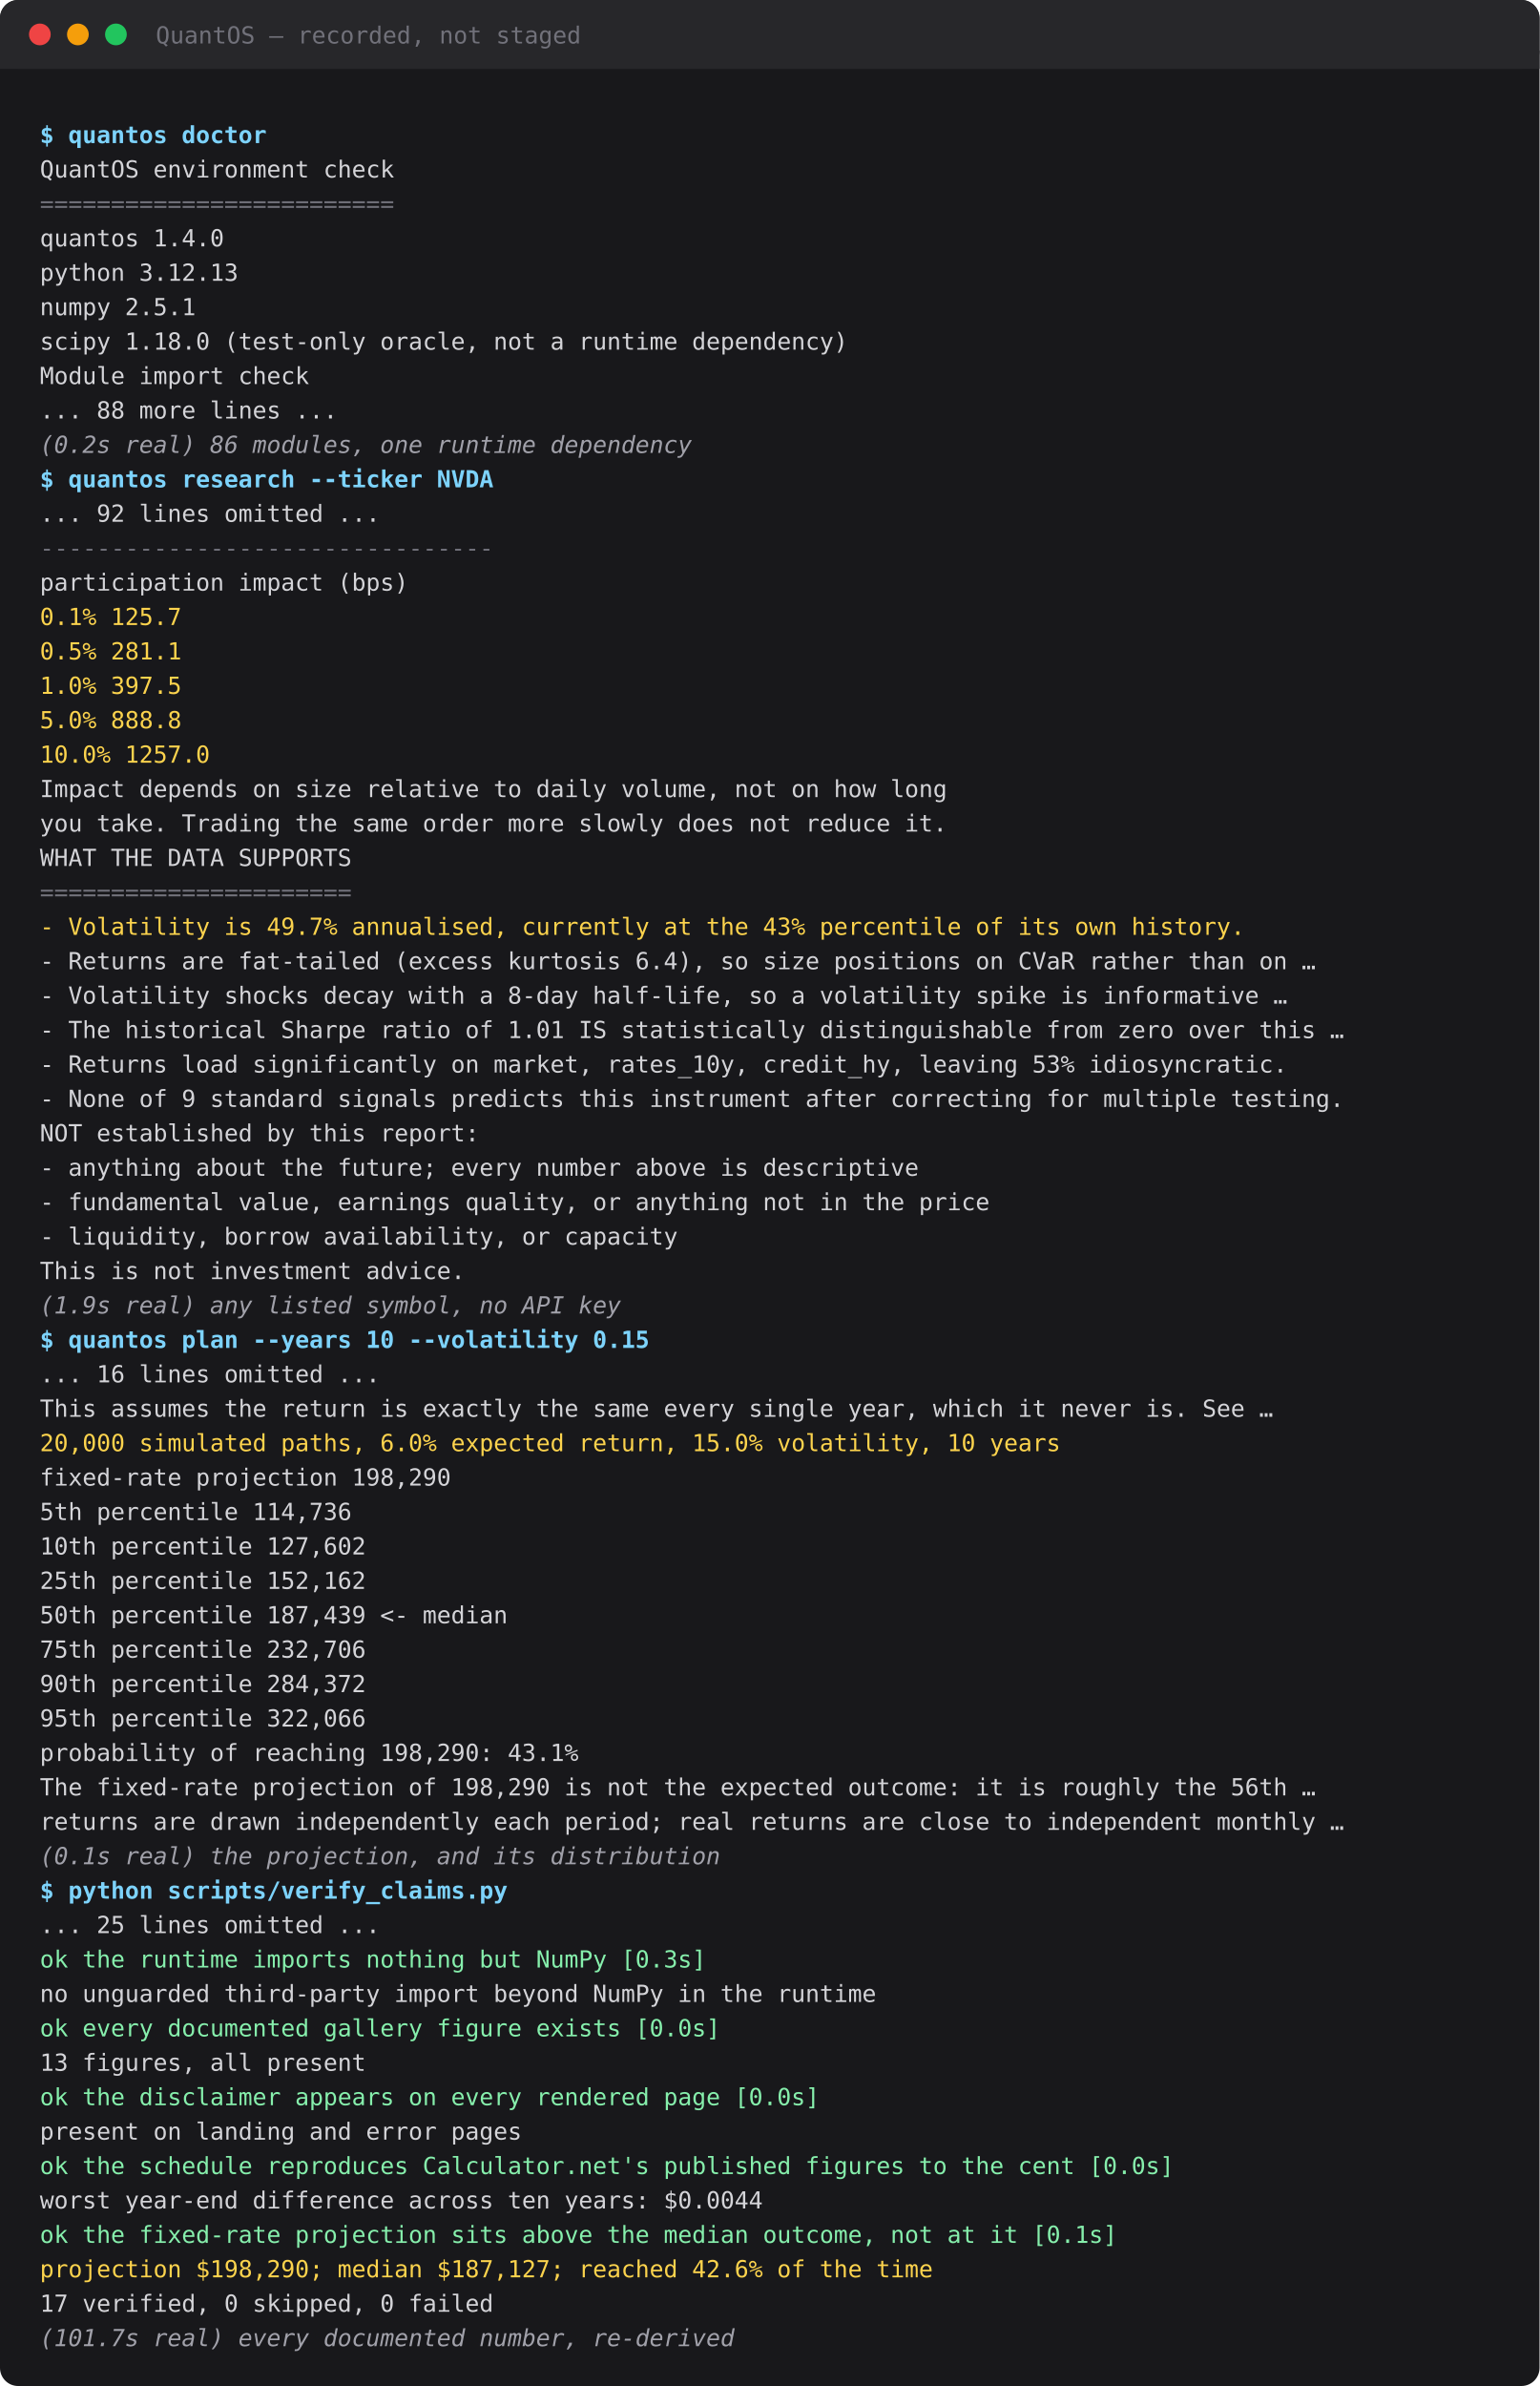
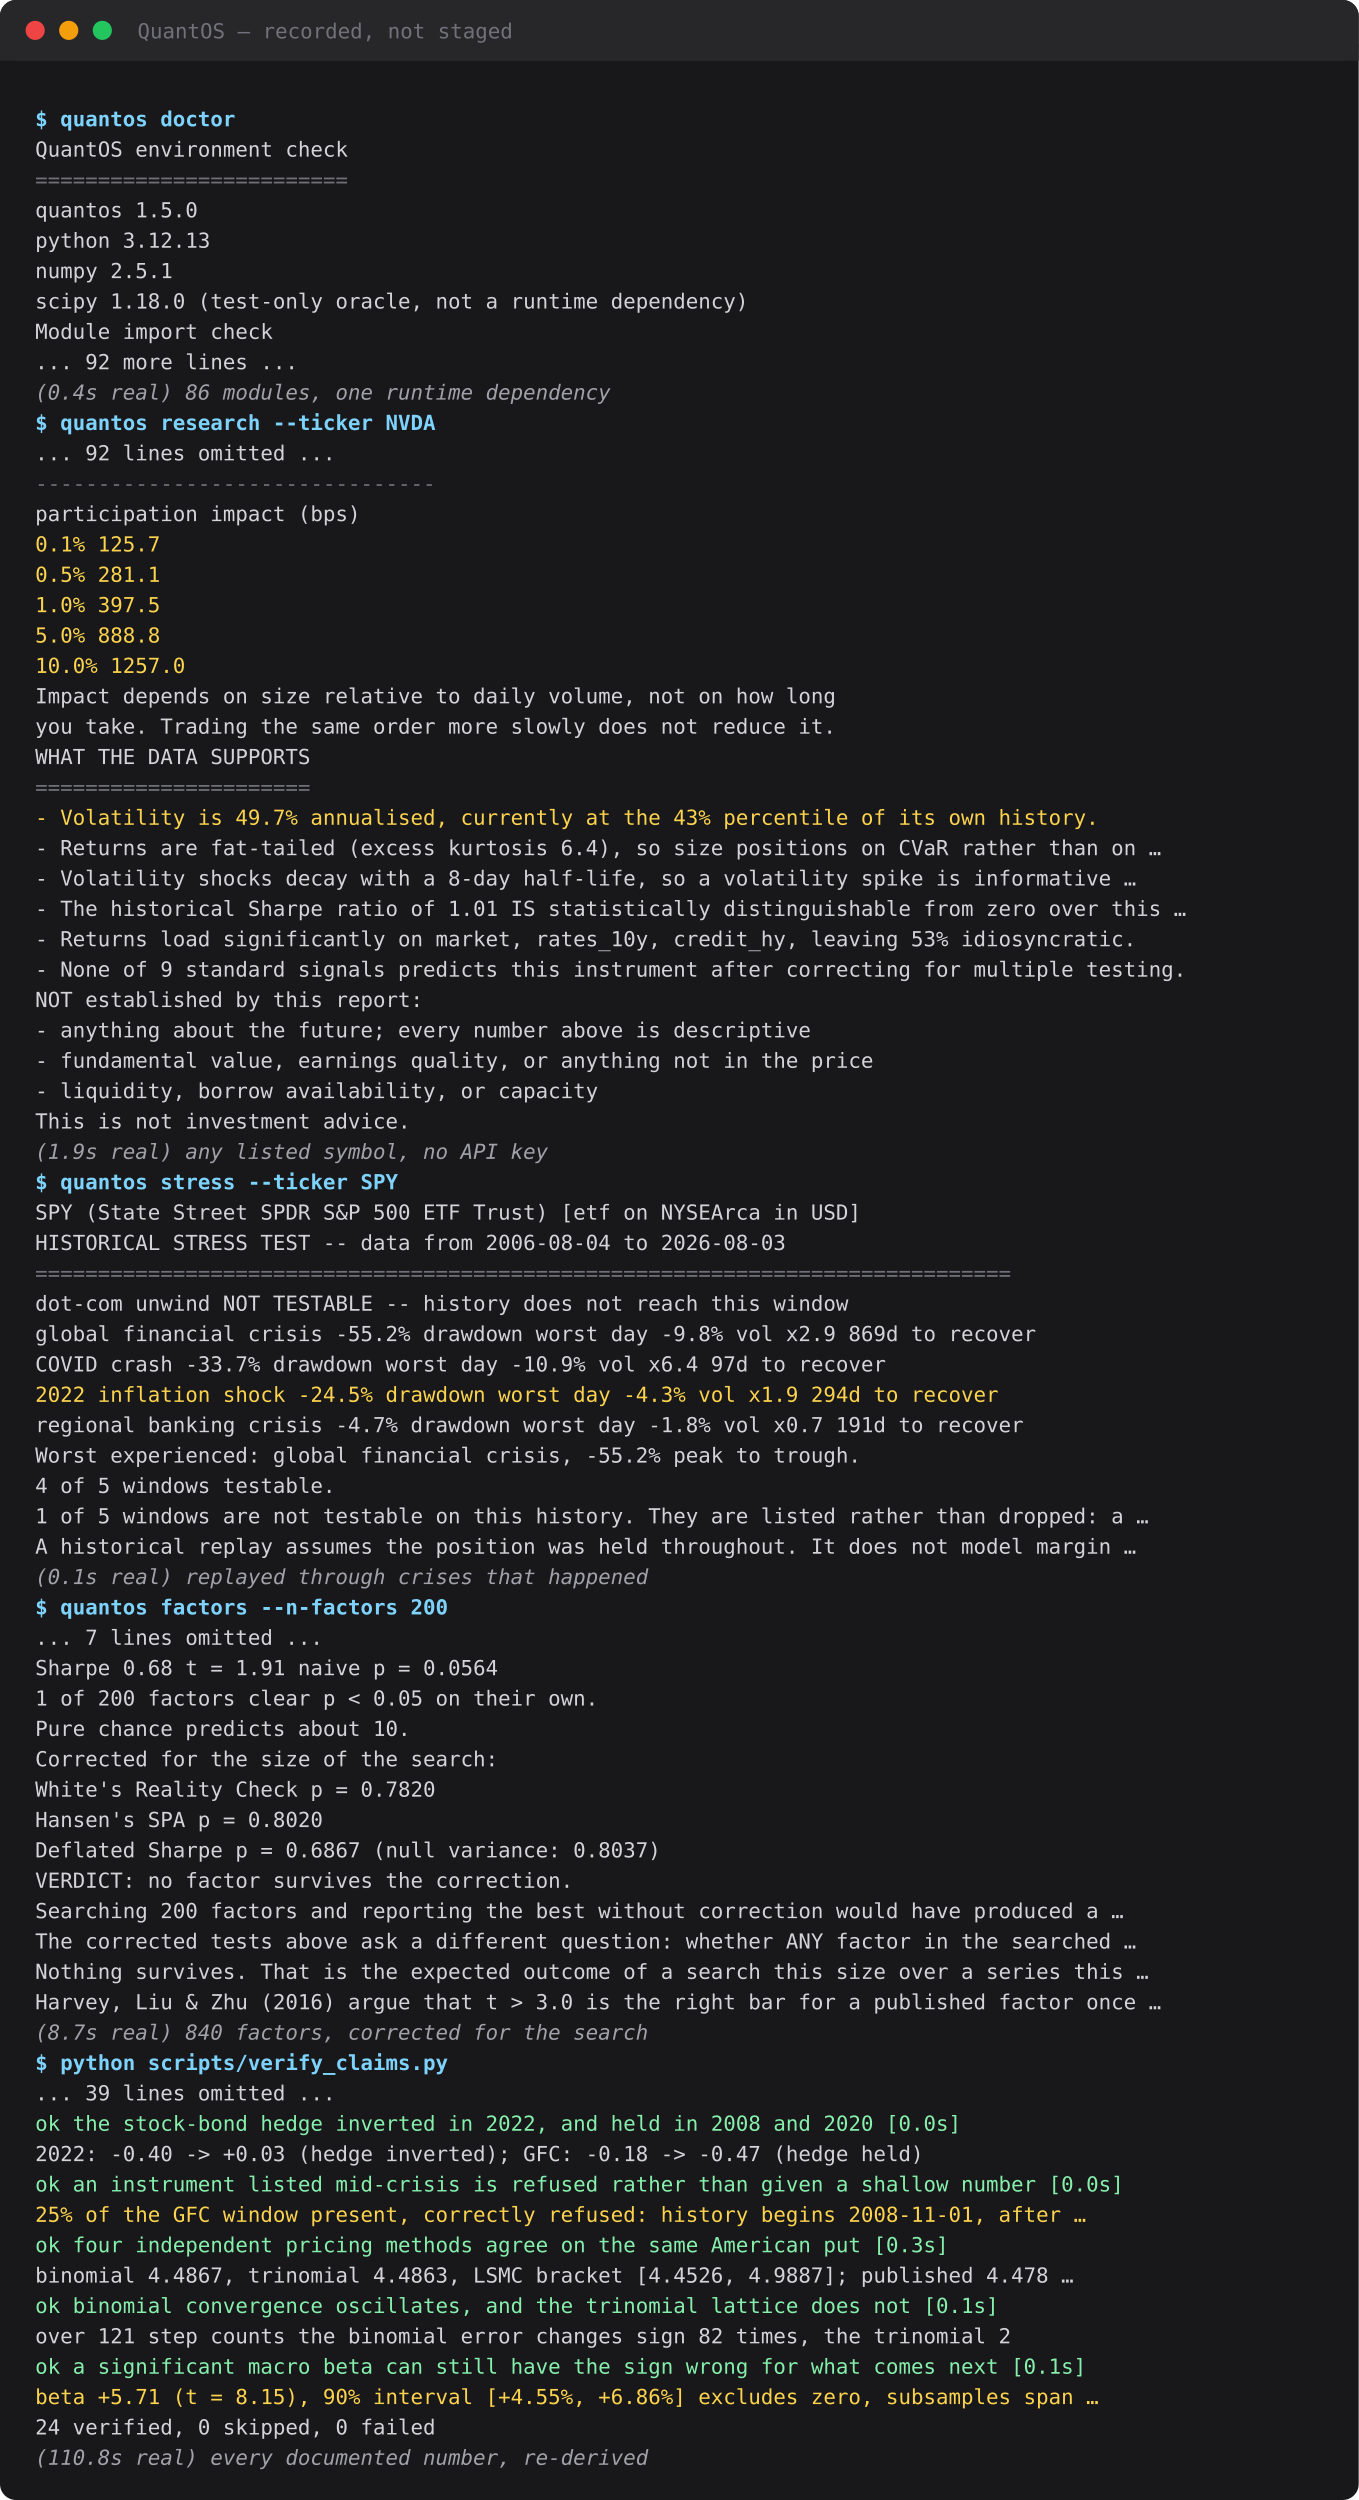
- <svg xmlns="http://www.w3.org/2000/svg" width="850" height="1317" viewBox="0 0 850 1317" role="img" aria-label="Recorded QuantOS terminal session">
+ <svg xmlns="http://www.w3.org/2000/svg" width="850" height="1564" viewBox="0 0 850 1564" role="img" aria-label="Recorded QuantOS terminal session">
  <style>
  text { font-family: ui-monospace, "SF Mono", Menlo, Consolas, monospace;
          font-size: 13px; white-space: pre; }
  .cmd  { fill:#7dd3fc; font-weight:600 }
  .out  { fill:#d4d4d8 }
  .num  { fill:#fcd34d }
  .ok   { fill:#86efac }
  .bad  { fill:#fca5a5 }
  .dim  { fill:#71717a }
  .time { fill:#a1a1aa; font-style:italic }
-   .r0{animation:r0 14.9s linear infinite}.r1{animation:r1 14.9s linear infinite}.r2{animation:r2 14.9s linear infinite}.r3{animation:r3 14.9s linear infinite}.r4{animation:r4 14.9s linear infinite}.r5{animation:r5 14.9s linear infinite}.r6{animation:r6 14.9s linear infinite}.r7{animation:r7 14.9s linear infinite}.r8{animation:r8 14.9s linear infinite}.r9{animation:r9 14.9s linear infinite}.r10{animation:r10 14.9s linear infinite}.r11{animation:r11 14.9s linear infinite}.r12{animation:r12 14.9s linear infinite}.r13{animation:r13 14.9s linear infinite}.r14{animation:r14 14.9s linear infinite}.r15{animation:r15 14.9s linear infinite}.r16{animation:r16 14.9s linear infinite}.r17{animation:r17 14.9s linear infinite}.r18{animation:r18 14.9s linear infinite}.r19{animation:r19 14.9s linear infinite}.r20{animation:r20 14.9s linear infinite}.r21{animation:r21 14.9s linear infinite}.r22{animation:r22 14.9s linear infinite}.r23{animation:r23 14.9s linear infinite}.r24{animation:r24 14.9s linear infinite}.r25{animation:r25 14.9s linear infinite}.r26{animation:r26 14.9s linear infinite}.r27{animation:r27 14.9s linear infinite}.r28{animation:r28 14.9s linear infinite}.r29{animation:r29 14.9s linear infinite}.r30{animation:r30 14.9s linear infinite}.r31{animation:r31 14.9s linear infinite}.r32{animation:r32 14.9s linear infinite}.r33{animation:r33 14.9s linear infinite}.r34{animation:r34 14.9s linear infinite}.r35{animation:r35 14.9s linear infinite}.r36{animation:r36 14.9s linear infinite}.r37{animation:r37 14.9s linear infinite}.r38{animation:r38 14.9s linear infinite}.r39{animation:r39 14.9s linear infinite}.r40{animation:r40 14.9s linear infinite}.r41{animation:r41 14.9s linear infinite}.r42{animation:r42 14.9s linear infinite}.r43{animation:r43 14.9s linear infinite}.r44{animation:r44 14.9s linear infinite}.r45{animation:r45 14.9s linear infinite}.r46{animation:r46 14.9s linear infinite}.r47{animation:r47 14.9s linear infinite}.r48{animation:r48 14.9s linear infinite}.r49{animation:r49 14.9s linear infinite}.r50{animation:r50 14.9s linear infinite}.r51{animation:r51 14.9s linear infinite}.r52{animation:r52 14.9s linear infinite}.r53{animation:r53 14.9s linear infinite}.r54{animation:r54 14.9s linear infinite}.r55{animation:r55 14.9s linear infinite}.r56{animation:r56 14.9s linear infinite}.r57{animation:r57 14.9s linear infinite}.r58{animation:r58 14.9s linear infinite}.r59{animation:r59 14.9s linear infinite}.r60{animation:r60 14.9s linear infinite}.r61{animation:r61 14.9s linear infinite}.r62{animation:r62 14.9s linear infinite}.r63{animation:r63 14.9s linear infinite}.r64{animation:r64 14.9s linear infinite}
-   @keyframes r0{0%,2.68%{opacity:0}3.03%,100%{opacity:1}}@keyframes r1{0%,8.71%{opacity:0}9.06%,100%{opacity:1}}@keyframes r2{0%,9.31%{opacity:0}9.66%,100%{opacity:1}}@keyframes r3{0%,9.91%{opacity:0}10.26%,100%{opacity:1}}@keyframes r4{0%,10.52%{opacity:0}10.87%,100%{opacity:1}}@keyframes r5{0%,11.12%{opacity:0}11.47%,100%{opacity:1}}@keyframes r6{0%,11.72%{opacity:0}12.07%,100%{opacity:1}}@keyframes r7{0%,12.32%{opacity:0}12.67%,100%{opacity:1}}@keyframes r8{0%,12.93%{opacity:0}13.28%,100%{opacity:1}}@keyframes r9{0%,13.53%{opacity:0}13.88%,100%{opacity:1}}@keyframes r10{0%,19.56%{opacity:0}19.91%,100%{opacity:1}}@keyframes r11{0%,25.59%{opacity:0}25.94%,100%{opacity:1}}@keyframes r12{0%,26.19%{opacity:0}26.54%,100%{opacity:1}}@keyframes r13{0%,26.79%{opacity:0}27.14%,100%{opacity:1}}@keyframes r14{0%,27.39%{opacity:0}27.74%,100%{opacity:1}}@keyframes r15{0%,28.00%{opacity:0}28.35%,100%{opacity:1}}@keyframes r16{0%,28.60%{opacity:0}28.95%,100%{opacity:1}}@keyframes r17{0%,29.20%{opacity:0}29.55%,100%{opacity:1}}@keyframes r18{0%,29.81%{opacity:0}30.16%,100%{opacity:1}}@keyframes r19{0%,30.41%{opacity:0}30.76%,100%{opacity:1}}@keyframes r20{0%,31.01%{opacity:0}31.36%,100%{opacity:1}}@keyframes r21{0%,31.61%{opacity:0}31.96%,100%{opacity:1}}@keyframes r22{0%,32.22%{opacity:0}32.57%,100%{opacity:1}}@keyframes r23{0%,32.82%{opacity:0}33.17%,100%{opacity:1}}@keyframes r24{0%,33.42%{opacity:0}33.77%,100%{opacity:1}}@keyframes r25{0%,34.03%{opacity:0}34.38%,100%{opacity:1}}@keyframes r26{0%,34.63%{opacity:0}34.98%,100%{opacity:1}}@keyframes r27{0%,35.23%{opacity:0}35.58%,100%{opacity:1}}@keyframes r28{0%,35.83%{opacity:0}36.18%,100%{opacity:1}}@keyframes r29{0%,36.44%{opacity:0}36.79%,100%{opacity:1}}@keyframes r30{0%,37.04%{opacity:0}37.39%,100%{opacity:1}}@keyframes r31{0%,37.64%{opacity:0}37.99%,100%{opacity:1}}@keyframes r32{0%,38.25%{opacity:0}38.60%,100%{opacity:1}}@keyframes r33{0%,38.85%{opacity:0}39.20%,100%{opacity:1}}@keyframes r34{0%,39.45%{opacity:0}39.80%,100%{opacity:1}}@keyframes r35{0%,45.48%{opacity:0}45.83%,100%{opacity:1}}@keyframes r36{0%,51.51%{opacity:0}51.86%,100%{opacity:1}}@keyframes r37{0%,52.11%{opacity:0}52.46%,100%{opacity:1}}@keyframes r38{0%,52.71%{opacity:0}53.06%,100%{opacity:1}}@keyframes r39{0%,53.32%{opacity:0}53.67%,100%{opacity:1}}@keyframes r40{0%,53.92%{opacity:0}54.27%,100%{opacity:1}}@keyframes r41{0%,54.52%{opacity:0}54.87%,100%{opacity:1}}@keyframes r42{0%,55.12%{opacity:0}55.47%,100%{opacity:1}}@keyframes r43{0%,55.73%{opacity:0}56.08%,100%{opacity:1}}@keyframes r44{0%,56.33%{opacity:0}56.68%,100%{opacity:1}}@keyframes r45{0%,56.93%{opacity:0}57.28%,100%{opacity:1}}@keyframes r46{0%,57.54%{opacity:0}57.89%,100%{opacity:1}}@keyframes r47{0%,58.14%{opacity:0}58.49%,100%{opacity:1}}@keyframes r48{0%,58.74%{opacity:0}59.09%,100%{opacity:1}}@keyframes r49{0%,59.34%{opacity:0}59.69%,100%{opacity:1}}@keyframes r50{0%,59.95%{opacity:0}60.30%,100%{opacity:1}}@keyframes r51{0%,65.97%{opacity:0}66.32%,100%{opacity:1}}@keyframes r52{0%,72.00%{opacity:0}72.35%,100%{opacity:1}}@keyframes r53{0%,72.61%{opacity:0}72.96%,100%{opacity:1}}@keyframes r54{0%,73.21%{opacity:0}73.56%,100%{opacity:1}}@keyframes r55{0%,73.81%{opacity:0}74.16%,100%{opacity:1}}@keyframes r56{0%,74.41%{opacity:0}74.76%,100%{opacity:1}}@keyframes r57{0%,75.02%{opacity:0}75.37%,100%{opacity:1}}@keyframes r58{0%,75.62%{opacity:0}75.97%,100%{opacity:1}}@keyframes r59{0%,76.22%{opacity:0}76.57%,100%{opacity:1}}@keyframes r60{0%,76.83%{opacity:0}77.18%,100%{opacity:1}}@keyframes r61{0%,77.43%{opacity:0}77.78%,100%{opacity:1}}@keyframes r62{0%,78.03%{opacity:0}78.38%,100%{opacity:1}}@keyframes r63{0%,78.63%{opacity:0}78.98%,100%{opacity:1}}@keyframes r64{0%,79.24%{opacity:0}79.59%,100%{opacity:1}}
+   .r0{animation:r0 17.7s linear infinite}.r1{animation:r1 17.7s linear infinite}.r2{animation:r2 17.7s linear infinite}.r3{animation:r3 17.7s linear infinite}.r4{animation:r4 17.7s linear infinite}.r5{animation:r5 17.7s linear infinite}.r6{animation:r6 17.7s linear infinite}.r7{animation:r7 17.7s linear infinite}.r8{animation:r8 17.7s linear infinite}.r9{animation:r9 17.7s linear infinite}.r10{animation:r10 17.7s linear infinite}.r11{animation:r11 17.7s linear infinite}.r12{animation:r12 17.7s linear infinite}.r13{animation:r13 17.7s linear infinite}.r14{animation:r14 17.7s linear infinite}.r15{animation:r15 17.7s linear infinite}.r16{animation:r16 17.7s linear infinite}.r17{animation:r17 17.7s linear infinite}.r18{animation:r18 17.7s linear infinite}.r19{animation:r19 17.7s linear infinite}.r20{animation:r20 17.7s linear infinite}.r21{animation:r21 17.7s linear infinite}.r22{animation:r22 17.7s linear infinite}.r23{animation:r23 17.7s linear infinite}.r24{animation:r24 17.7s linear infinite}.r25{animation:r25 17.7s linear infinite}.r26{animation:r26 17.7s linear infinite}.r27{animation:r27 17.7s linear infinite}.r28{animation:r28 17.7s linear infinite}.r29{animation:r29 17.7s linear infinite}.r30{animation:r30 17.7s linear infinite}.r31{animation:r31 17.7s linear infinite}.r32{animation:r32 17.7s linear infinite}.r33{animation:r33 17.7s linear infinite}.r34{animation:r34 17.7s linear infinite}.r35{animation:r35 17.7s linear infinite}.r36{animation:r36 17.7s linear infinite}.r37{animation:r37 17.7s linear infinite}.r38{animation:r38 17.7s linear infinite}.r39{animation:r39 17.7s linear infinite}.r40{animation:r40 17.7s linear infinite}.r41{animation:r41 17.7s linear infinite}.r42{animation:r42 17.7s linear infinite}.r43{animation:r43 17.7s linear infinite}.r44{animation:r44 17.7s linear infinite}.r45{animation:r45 17.7s linear infinite}.r46{animation:r46 17.7s linear infinite}.r47{animation:r47 17.7s linear infinite}.r48{animation:r48 17.7s linear infinite}.r49{animation:r49 17.7s linear infinite}.r50{animation:r50 17.7s linear infinite}.r51{animation:r51 17.7s linear infinite}.r52{animation:r52 17.7s linear infinite}.r53{animation:r53 17.7s linear infinite}.r54{animation:r54 17.7s linear infinite}.r55{animation:r55 17.7s linear infinite}.r56{animation:r56 17.7s linear infinite}.r57{animation:r57 17.7s linear infinite}.r58{animation:r58 17.7s linear infinite}.r59{animation:r59 17.7s linear infinite}.r60{animation:r60 17.7s linear infinite}.r61{animation:r61 17.7s linear infinite}.r62{animation:r62 17.7s linear infinite}.r63{animation:r63 17.7s linear infinite}.r64{animation:r64 17.7s linear infinite}.r65{animation:r65 17.7s linear infinite}.r66{animation:r66 17.7s linear infinite}.r67{animation:r67 17.7s linear infinite}.r68{animation:r68 17.7s linear infinite}.r69{animation:r69 17.7s linear infinite}.r70{animation:r70 17.7s linear infinite}.r71{animation:r71 17.7s linear infinite}.r72{animation:r72 17.7s linear infinite}.r73{animation:r73 17.7s linear infinite}.r74{animation:r74 17.7s linear infinite}.r75{animation:r75 17.7s linear infinite}.r76{animation:r76 17.7s linear infinite}.r77{animation:r77 17.7s linear infinite}
+   @keyframes r0{0%,2.26%{opacity:0}2.61%,100%{opacity:1}}@keyframes r1{0%,7.34%{opacity:0}7.69%,100%{opacity:1}}@keyframes r2{0%,7.84%{opacity:0}8.19%,100%{opacity:1}}@keyframes r3{0%,8.35%{opacity:0}8.70%,100%{opacity:1}}@keyframes r4{0%,8.86%{opacity:0}9.21%,100%{opacity:1}}@keyframes r5{0%,9.37%{opacity:0}9.72%,100%{opacity:1}}@keyframes r6{0%,9.88%{opacity:0}10.23%,100%{opacity:1}}@keyframes r7{0%,10.38%{opacity:0}10.73%,100%{opacity:1}}@keyframes r8{0%,10.89%{opacity:0}11.24%,100%{opacity:1}}@keyframes r9{0%,11.40%{opacity:0}11.75%,100%{opacity:1}}@keyframes r10{0%,16.48%{opacity:0}16.83%,100%{opacity:1}}@keyframes r11{0%,21.56%{opacity:0}21.91%,100%{opacity:1}}@keyframes r12{0%,22.07%{opacity:0}22.42%,100%{opacity:1}}@keyframes r13{0%,22.57%{opacity:0}22.92%,100%{opacity:1}}@keyframes r14{0%,23.08%{opacity:0}23.43%,100%{opacity:1}}@keyframes r15{0%,23.59%{opacity:0}23.94%,100%{opacity:1}}@keyframes r16{0%,24.10%{opacity:0}24.45%,100%{opacity:1}}@keyframes r17{0%,24.60%{opacity:0}24.95%,100%{opacity:1}}@keyframes r18{0%,25.11%{opacity:0}25.46%,100%{opacity:1}}@keyframes r19{0%,25.62%{opacity:0}25.97%,100%{opacity:1}}@keyframes r20{0%,26.13%{opacity:0}26.48%,100%{opacity:1}}@keyframes r21{0%,26.64%{opacity:0}26.99%,100%{opacity:1}}@keyframes r22{0%,27.14%{opacity:0}27.49%,100%{opacity:1}}@keyframes r23{0%,27.65%{opacity:0}28.00%,100%{opacity:1}}@keyframes r24{0%,28.16%{opacity:0}28.51%,100%{opacity:1}}@keyframes r25{0%,28.67%{opacity:0}29.02%,100%{opacity:1}}@keyframes r26{0%,29.18%{opacity:0}29.53%,100%{opacity:1}}@keyframes r27{0%,29.68%{opacity:0}30.03%,100%{opacity:1}}@keyframes r28{0%,30.19%{opacity:0}30.54%,100%{opacity:1}}@keyframes r29{0%,30.70%{opacity:0}31.05%,100%{opacity:1}}@keyframes r30{0%,31.21%{opacity:0}31.56%,100%{opacity:1}}@keyframes r31{0%,31.72%{opacity:0}32.07%,100%{opacity:1}}@keyframes r32{0%,32.22%{opacity:0}32.57%,100%{opacity:1}}@keyframes r33{0%,32.73%{opacity:0}33.08%,100%{opacity:1}}@keyframes r34{0%,33.24%{opacity:0}33.59%,100%{opacity:1}}@keyframes r35{0%,38.32%{opacity:0}38.67%,100%{opacity:1}}@keyframes r36{0%,43.40%{opacity:0}43.75%,100%{opacity:1}}@keyframes r37{0%,43.91%{opacity:0}44.26%,100%{opacity:1}}@keyframes r38{0%,44.41%{opacity:0}44.76%,100%{opacity:1}}@keyframes r39{0%,44.92%{opacity:0}45.27%,100%{opacity:1}}@keyframes r40{0%,45.43%{opacity:0}45.78%,100%{opacity:1}}@keyframes r41{0%,45.94%{opacity:0}46.29%,100%{opacity:1}}@keyframes r42{0%,46.44%{opacity:0}46.79%,100%{opacity:1}}@keyframes r43{0%,46.95%{opacity:0}47.30%,100%{opacity:1}}@keyframes r44{0%,47.46%{opacity:0}47.81%,100%{opacity:1}}@keyframes r45{0%,47.97%{opacity:0}48.32%,100%{opacity:1}}@keyframes r46{0%,48.48%{opacity:0}48.83%,100%{opacity:1}}@keyframes r47{0%,48.98%{opacity:0}49.33%,100%{opacity:1}}@keyframes r48{0%,49.49%{opacity:0}49.84%,100%{opacity:1}}@keyframes r49{0%,54.57%{opacity:0}54.92%,100%{opacity:1}}@keyframes r50{0%,59.65%{opacity:0}60.00%,100%{opacity:1}}@keyframes r51{0%,60.16%{opacity:0}60.51%,100%{opacity:1}}@keyframes r52{0%,60.67%{opacity:0}61.02%,100%{opacity:1}}@keyframes r53{0%,61.17%{opacity:0}61.52%,100%{opacity:1}}@keyframes r54{0%,61.68%{opacity:0}62.03%,100%{opacity:1}}@keyframes r55{0%,62.19%{opacity:0}62.54%,100%{opacity:1}}@keyframes r56{0%,62.70%{opacity:0}63.05%,100%{opacity:1}}@keyframes r57{0%,63.21%{opacity:0}63.56%,100%{opacity:1}}@keyframes r58{0%,63.71%{opacity:0}64.06%,100%{opacity:1}}@keyframes r59{0%,64.22%{opacity:0}64.57%,100%{opacity:1}}@keyframes r60{0%,64.73%{opacity:0}65.08%,100%{opacity:1}}@keyframes r61{0%,65.24%{opacity:0}65.59%,100%{opacity:1}}@keyframes r62{0%,65.74%{opacity:0}66.09%,100%{opacity:1}}@keyframes r63{0%,66.25%{opacity:0}66.60%,100%{opacity:1}}@keyframes r64{0%,71.33%{opacity:0}71.68%,100%{opacity:1}}@keyframes r65{0%,76.41%{opacity:0}76.76%,100%{opacity:1}}@keyframes r66{0%,76.92%{opacity:0}77.27%,100%{opacity:1}}@keyframes r67{0%,77.43%{opacity:0}77.78%,100%{opacity:1}}@keyframes r68{0%,77.93%{opacity:0}78.28%,100%{opacity:1}}@keyframes r69{0%,78.44%{opacity:0}78.79%,100%{opacity:1}}@keyframes r70{0%,78.95%{opacity:0}79.30%,100%{opacity:1}}@keyframes r71{0%,79.46%{opacity:0}79.81%,100%{opacity:1}}@keyframes r72{0%,79.97%{opacity:0}80.32%,100%{opacity:1}}@keyframes r73{0%,80.47%{opacity:0}80.82%,100%{opacity:1}}@keyframes r74{0%,80.98%{opacity:0}81.33%,100%{opacity:1}}@keyframes r75{0%,81.49%{opacity:0}81.84%,100%{opacity:1}}@keyframes r76{0%,82.00%{opacity:0}82.35%,100%{opacity:1}}@keyframes r77{0%,82.51%{opacity:0}82.86%,100%{opacity:1}}
</style>
  <rect width="100%" height="100%" rx="10" fill="#18181b" />
  <rect width="100%" height="38" rx="10" fill="#27272a" />
  <rect y="28" width="100%" height="10" fill="#27272a" />
  <circle cx="22" cy="19" r="6" fill="#ef4444" />
  <circle cx="43" cy="19" r="6" fill="#f59e0b" />
  <circle cx="64" cy="19" r="6" fill="#22c55e" />
  <text class="dim" x="86" y="24" font-size="12">QuantOS — recorded, not staged</text>
  <text class="cmd r0" x="22" y="79">$ quantos doctor</text>
  <text class="out r1" x="22" y="98">QuantOS environment check</text>
  <text class="dim r2" x="22" y="117">=========================</text>
-   <text class="out r3" x="22" y="136">quantos              1.4.0</text>
+   <text class="out r3" x="22" y="136">quantos              1.5.0</text>
  <text class="out r4" x="22" y="155">python               3.12.13</text>
  <text class="out r5" x="22" y="174">numpy                2.5.1</text>
  <text class="out r6" x="22" y="193">scipy                1.18.0  (test-only oracle, not a runtime dependency)</text>
  <text class="out r7" x="22" y="212">Module import check</text>
-   <text class="out r8" x="22" y="231">... 88 more lines ...</text>
-   <text class="time r9" x="22" y="250">  (0.2s real)    86 modules, one runtime dependency</text>
+   <text class="out r8" x="22" y="231">... 92 more lines ...</text>
+   <text class="time r9" x="22" y="250">  (0.4s real)    86 modules, one runtime dependency</text>
  <text class="cmd r10" x="22" y="269">$ quantos research --ticker NVDA</text>
  <text class="out r11" x="22" y="288">... 92 lines omitted ...</text>
  <text class="dim r12" x="22" y="307">--------------------------------</text>
  <text class="out r13" x="22" y="326">   participation   impact (bps)</text>
  <text class="num r14" x="22" y="345">            0.1%          125.7</text>
  <text class="num r15" x="22" y="364">            0.5%          281.1</text>
  <text class="num r16" x="22" y="383">            1.0%          397.5</text>
  <text class="num r17" x="22" y="402">            5.0%          888.8</text>
  <text class="num r18" x="22" y="421">           10.0%         1257.0</text>
  <text class="out r19" x="22" y="440">  Impact depends on size relative to daily volume, not on how long</text>
  <text class="out r20" x="22" y="459">  you take. Trading the same order more slowly does not reduce it.</text>
  <text class="out r21" x="22" y="478">WHAT THE DATA SUPPORTS</text>
  <text class="dim r22" x="22" y="497">======================</text>
  <text class="num r23" x="22" y="516">  - Volatility is 49.7% annualised, currently at the 43% percentile of its own history.</text>
  <text class="out r24" x="22" y="535">  - Returns are fat-tailed (excess kurtosis 6.4), so size positions on CVaR rather than on …</text>
  <text class="out r25" x="22" y="554">  - Volatility shocks decay with a 8-day half-life, so a volatility spike is informative …</text>
  <text class="out r26" x="22" y="573">  - The historical Sharpe ratio of 1.01 IS statistically distinguishable from zero over this …</text>
  <text class="out r27" x="22" y="592">  - Returns load significantly on market, rates_10y, credit_hy, leaving 53% idiosyncratic.</text>
  <text class="out r28" x="22" y="611">  - None of 9 standard signals predicts this instrument after correcting for multiple testing.</text>
  <text class="out r29" x="22" y="630">  NOT established by this report:</text>
  <text class="out r30" x="22" y="649">  - anything about the future; every number above is descriptive</text>
  <text class="out r31" x="22" y="668">  - fundamental value, earnings quality, or anything not in the price</text>
  <text class="out r32" x="22" y="687">  - liquidity, borrow availability, or capacity</text>
  <text class="out r33" x="22" y="706">  This is not investment advice.</text>
  <text class="time r34" x="22" y="725">  (1.9s real)    any listed symbol, no API key</text>
-   <text class="cmd r35" x="22" y="744">$ quantos plan --years 10 --volatility 0.15</text>
-   <text class="out r36" x="22" y="763">... 16 lines omitted ...</text>
-   <text class="out r37" x="22" y="782">  This assumes the return is exactly the same every single year, which it never is. See …</text>
-   <text class="num r38" x="22" y="801">20,000 simulated paths, 6.0% expected return, 15.0% volatility, 10 years</text>
-   <text class="out r39" x="22" y="820">  fixed-rate projection         198,290</text>
-   <text class="out r40" x="22" y="839">    5th percentile             114,736</text>
-   <text class="out r41" x="22" y="858">   10th percentile             127,602</text>
-   <text class="out r42" x="22" y="877">   25th percentile             152,162</text>
-   <text class="out r43" x="22" y="896">   50th percentile             187,439  &lt;- median</text>
-   <text class="out r44" x="22" y="915">   75th percentile             232,706</text>
-   <text class="out r45" x="22" y="934">   90th percentile             284,372</text>
-   <text class="out r46" x="22" y="953">   95th percentile             322,066</text>
-   <text class="out r47" x="22" y="972">  probability of reaching 198,290: 43.1%</text>
-   <text class="out r48" x="22" y="991">  The fixed-rate projection of 198,290 is not the expected outcome: it is roughly the 56th …</text>
-   <text class="out r49" x="22" y="1010">  returns are drawn independently each period; real returns are close to independent monthly …</text>
-   <text class="time r50" x="22" y="1029">  (0.1s real)    the projection, and its distribution</text>
-   <text class="cmd r51" x="22" y="1048">$ python scripts/verify_claims.py</text>
-   <text class="out r52" x="22" y="1067">... 25 lines omitted ...</text>
-   <text class="ok r53" x="22" y="1086">  ok    the runtime imports nothing but NumPy  [0.3s]</text>
-   <text class="out r54" x="22" y="1105">          no unguarded third-party import beyond NumPy in the runtime</text>
-   <text class="ok r55" x="22" y="1124">  ok    every documented gallery figure exists  [0.0s]</text>
-   <text class="out r56" x="22" y="1143">          13 figures, all present</text>
-   <text class="ok r57" x="22" y="1162">  ok    the disclaimer appears on every rendered page  [0.0s]</text>
-   <text class="out r58" x="22" y="1181">          present on landing and error pages</text>
-   <text class="ok r59" x="22" y="1200">  ok    the schedule reproduces Calculator.net's published figures to the cent  [0.0s]</text>
-   <text class="out r60" x="22" y="1219">          worst year-end difference across ten years: $0.0044</text>
-   <text class="ok r61" x="22" y="1238">  ok    the fixed-rate projection sits above the median outcome, not at it  [0.1s]</text>
-   <text class="num r62" x="22" y="1257">          projection $198,290; median $187,127; reached 42.6% of the time</text>
-   <text class="out r63" x="22" y="1276">17 verified, 0 skipped, 0 failed</text>
-   <text class="time r64" x="22" y="1295">  (101.7s real)    every documented number, re-derived</text>
+   <text class="cmd r35" x="22" y="744">$ quantos stress --ticker SPY</text>
+   <text class="out r36" x="22" y="763">SPY (State Street SPDR S&amp;P 500 ETF Trust) [etf on NYSEArca in USD]</text>
+   <text class="out r37" x="22" y="782">HISTORICAL STRESS TEST -- data from 2006-08-04 to 2026-08-03</text>
+   <text class="dim r38" x="22" y="801">==============================================================================</text>
+   <text class="out r39" x="22" y="820">  dot-com unwind             NOT TESTABLE -- history does not reach this window</text>
+   <text class="out r40" x="22" y="839">  global financial crisis     -55.2% drawdown   worst day  -9.8%   vol x2.9   869d to recover</text>
+   <text class="out r41" x="22" y="858">  COVID crash                 -33.7% drawdown   worst day -10.9%   vol x6.4   97d to recover</text>
+   <text class="num r42" x="22" y="877">  2022 inflation shock        -24.5% drawdown   worst day  -4.3%   vol x1.9   294d to recover</text>
+   <text class="out r43" x="22" y="896">  regional banking crisis      -4.7% drawdown   worst day  -1.8%   vol x0.7   191d to recover</text>
+   <text class="out r44" x="22" y="915">  Worst experienced: global financial crisis, -55.2% peak to trough.</text>
+   <text class="out r45" x="22" y="934">  4 of 5 windows testable.</text>
+   <text class="out r46" x="22" y="953">  1 of 5 windows are not testable on this history. They are listed rather than dropped: a …</text>
+   <text class="out r47" x="22" y="972">  A historical replay assumes the position was held throughout. It does not model margin …</text>
+   <text class="time r48" x="22" y="991">  (0.1s real)    replayed through crises that happened</text>
+   <text class="cmd r49" x="22" y="1010">$ quantos factors --n-factors 200</text>
+   <text class="out r50" x="22" y="1029">... 7 lines omitted ...</text>
+   <text class="out r51" x="22" y="1048">  Sharpe   0.68    t =  1.91    naive p = 0.0564</text>
+   <text class="out r52" x="22" y="1067">  1 of 200 factors clear p &lt; 0.05 on their own.</text>
+   <text class="out r53" x="22" y="1086">  Pure chance predicts about 10.</text>
+   <text class="out r54" x="22" y="1105">Corrected for the size of the search:</text>
+   <text class="out r55" x="22" y="1124">  White's Reality Check   p = 0.7820</text>
+   <text class="out r56" x="22" y="1143">  Hansen's SPA            p = 0.8020</text>
+   <text class="out r57" x="22" y="1162">  Deflated Sharpe         p = 0.6867   (null variance: 0.8037)</text>
+   <text class="out r58" x="22" y="1181">  VERDICT: no factor survives the correction.</text>
+   <text class="out r59" x="22" y="1200">  Searching 200 factors and reporting the best without correction would have produced a …</text>
+   <text class="out r60" x="22" y="1219">  The corrected tests above ask a different question: whether ANY factor in the searched …</text>
+   <text class="out r61" x="22" y="1238">  Nothing survives. That is the expected outcome of a search this size over a series this …</text>
+   <text class="out r62" x="22" y="1257">  Harvey, Liu &amp; Zhu (2016) argue that t &gt; 3.0 is the right bar for a published factor once …</text>
+   <text class="time r63" x="22" y="1276">  (8.7s real)    840 factors, corrected for the search</text>
+   <text class="cmd r64" x="22" y="1295">$ python scripts/verify_claims.py</text>
+   <text class="out r65" x="22" y="1314">... 39 lines omitted ...</text>
+   <text class="ok r66" x="22" y="1333">  ok    the stock-bond hedge inverted in 2022, and held in 2008 and 2020  [0.0s]</text>
+   <text class="out r67" x="22" y="1352">          2022: -0.40 -&gt; +0.03 (hedge inverted); GFC: -0.18 -&gt; -0.47 (hedge held)</text>
+   <text class="ok r68" x="22" y="1371">  ok    an instrument listed mid-crisis is refused rather than given a shallow number  [0.0s]</text>
+   <text class="num r69" x="22" y="1390">          25% of the GFC window present, correctly refused: history begins 2008-11-01, after …</text>
+   <text class="ok r70" x="22" y="1409">  ok    four independent pricing methods agree on the same American put  [0.3s]</text>
+   <text class="out r71" x="22" y="1428">          binomial 4.4867, trinomial 4.4863, LSMC bracket [4.4526, 4.9887]; published 4.478 …</text>
+   <text class="ok r72" x="22" y="1447">  ok    binomial convergence oscillates, and the trinomial lattice does not  [0.1s]</text>
+   <text class="out r73" x="22" y="1466">          over 121 step counts the binomial error changes sign 82 times, the trinomial 2</text>
+   <text class="ok r74" x="22" y="1485">  ok    a significant macro beta can still have the sign wrong for what comes next  [0.1s]</text>
+   <text class="num r75" x="22" y="1504">          beta +5.71 (t = 8.15), 90% interval [+4.55%, +6.86%] excludes zero, subsamples span …</text>
+   <text class="out r76" x="22" y="1523">24 verified, 0 skipped, 0 failed</text>
+   <text class="time r77" x="22" y="1542">  (110.8s real)    every documented number, re-derived</text>
</svg>
